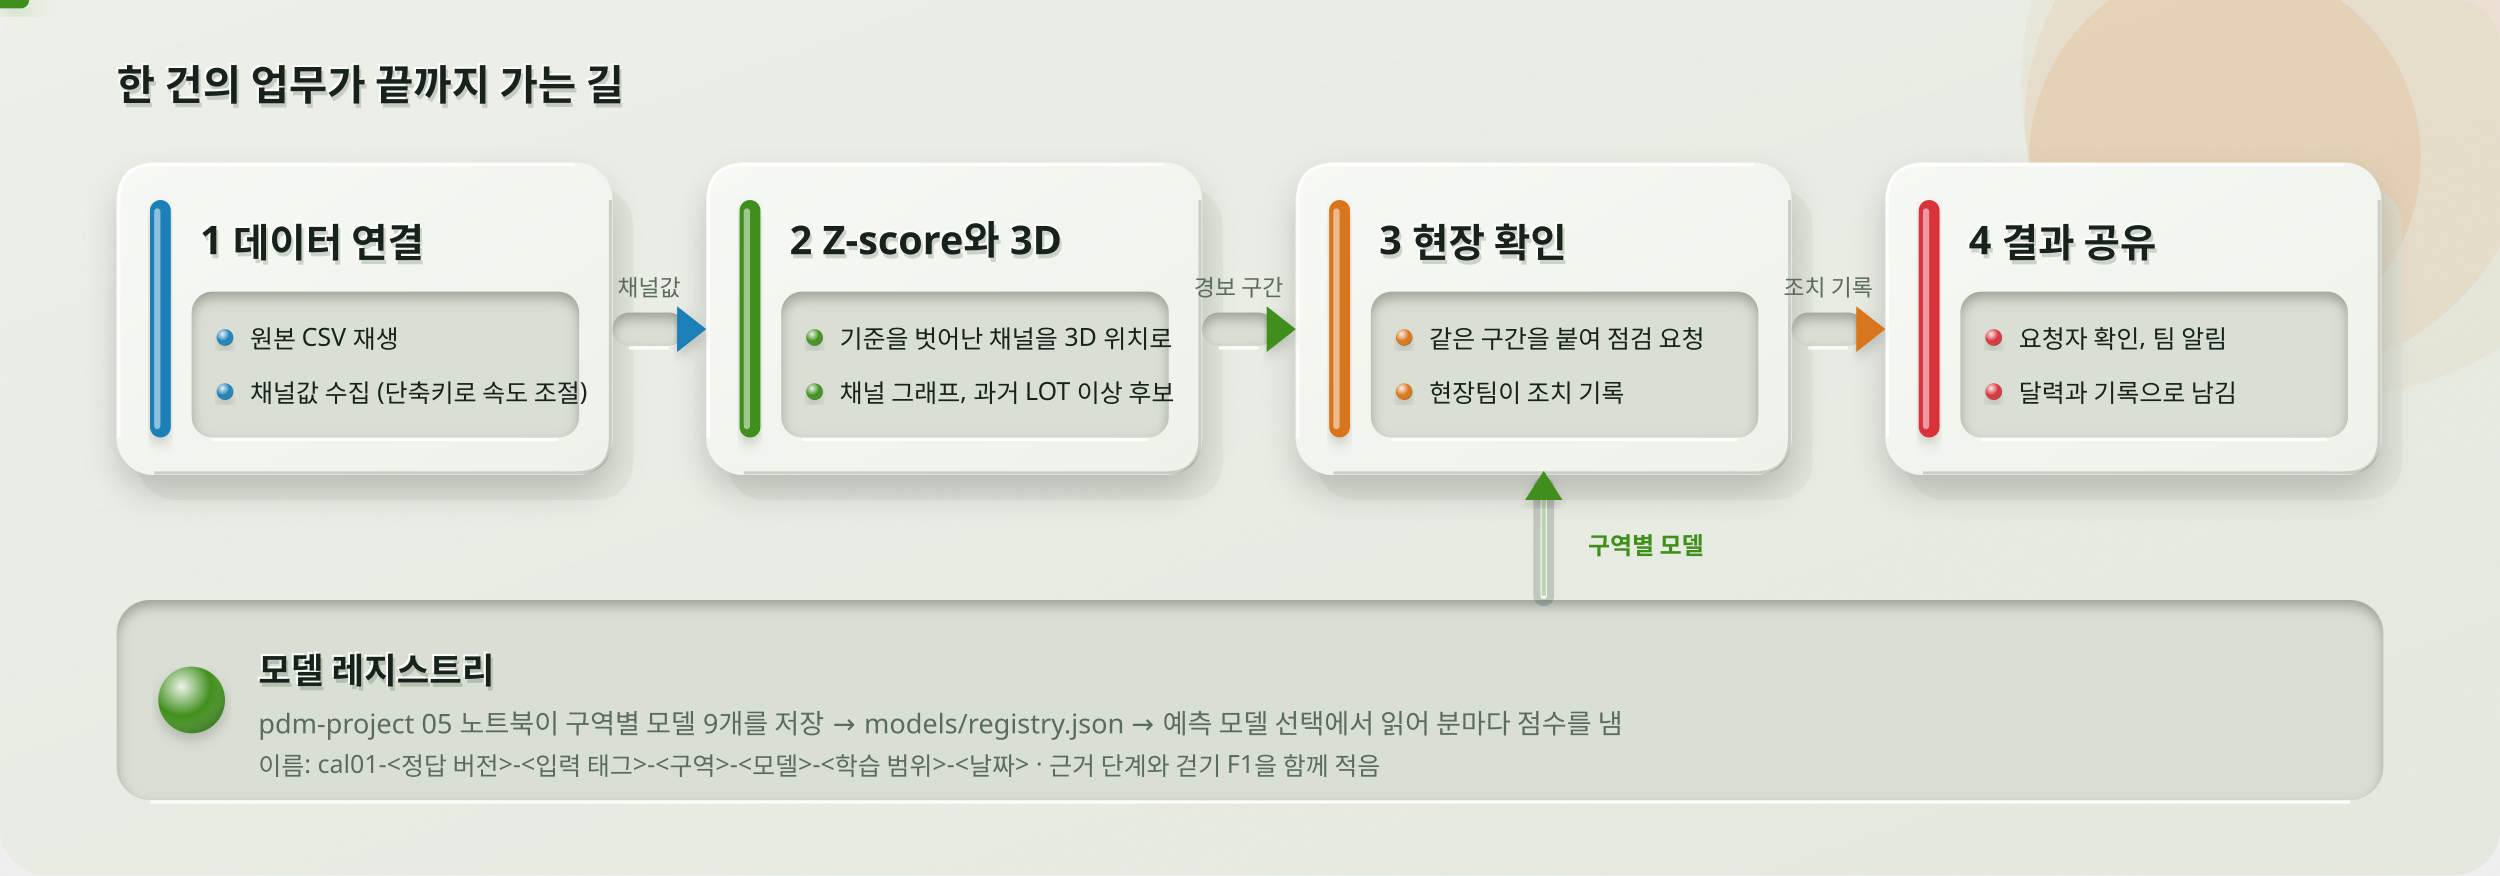
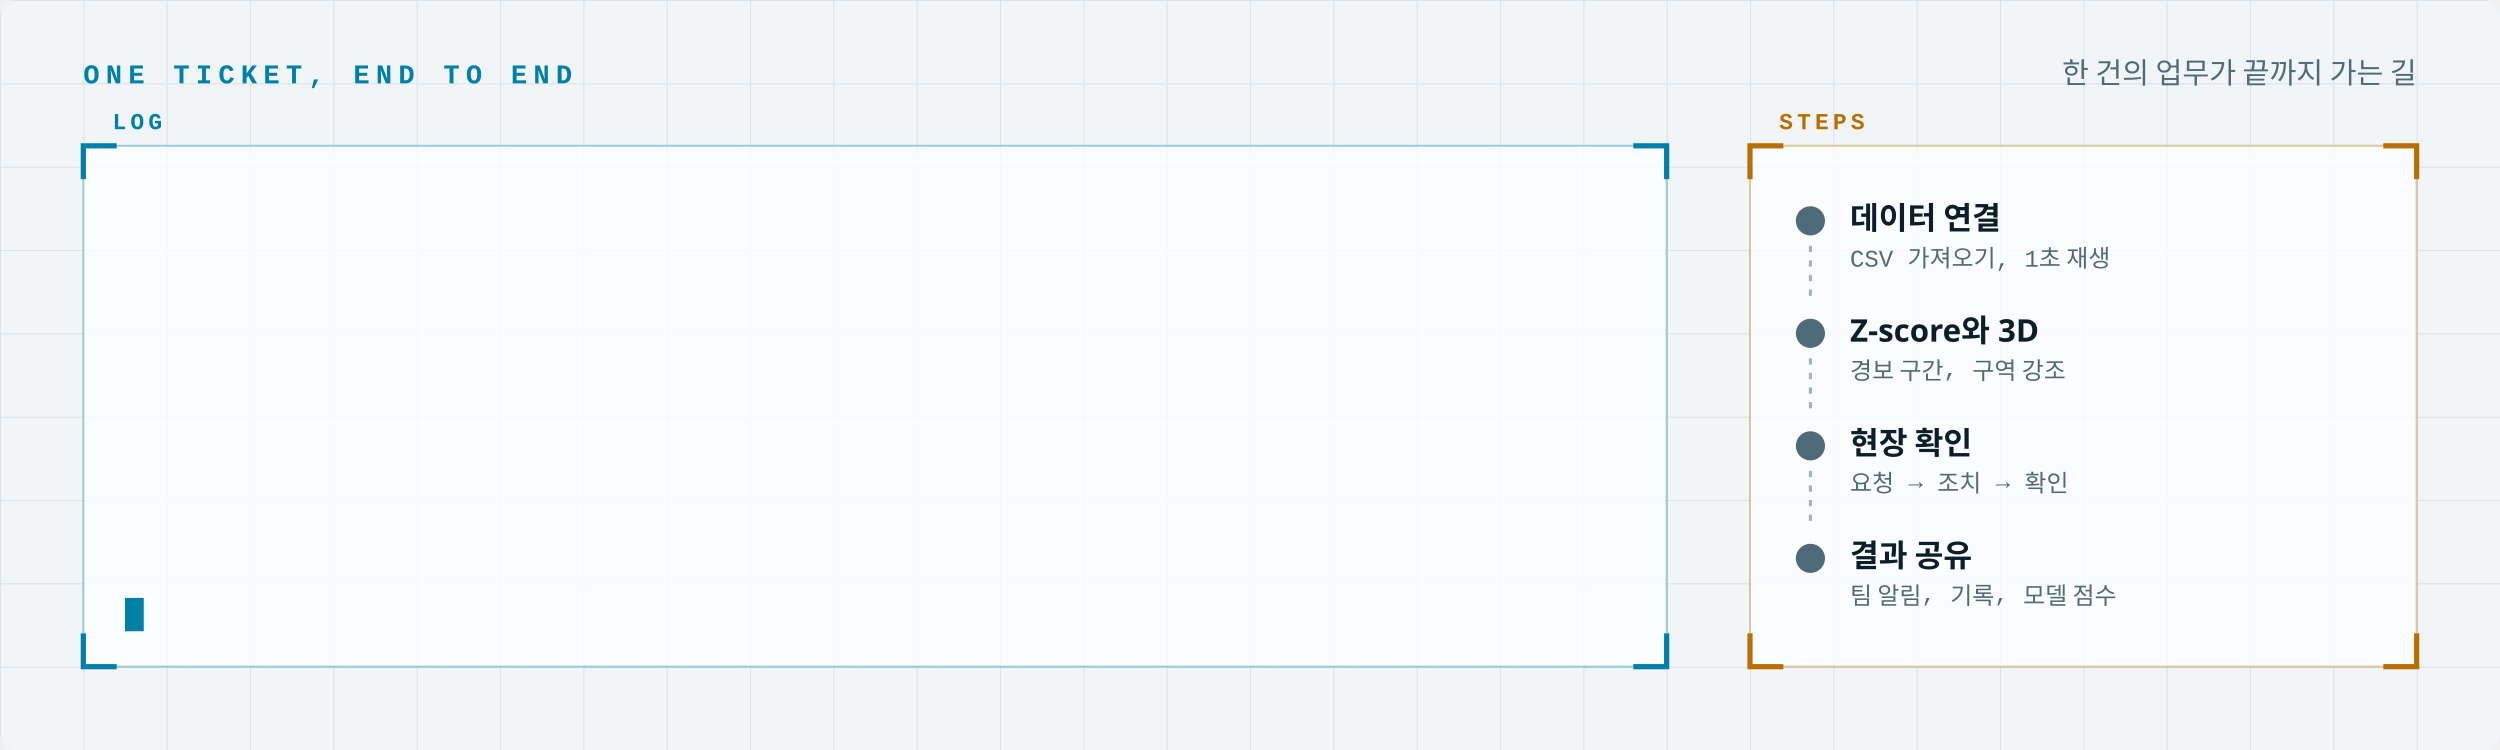
- <svg xmlns="http://www.w3.org/2000/svg" viewBox="0 0 1200 420" width="1200" height="420" font-family="Pretendard, 'Apple SD Gothic Neo', 'Malgun Gothic', 'Noto Sans KR', sans-serif">
+ <svg xmlns="http://www.w3.org/2000/svg" viewBox="0 0 1200 360" width="1200" height="360" font-family="Pretendard, 'Apple SD Gothic Neo', 'Malgun Gothic', 'Noto Sans KR', sans-serif">
  <defs>
-     <filter id="shadow" x="-10%" y="-10%" width="120%" height="140%">
-       <feDropShadow dx="0" dy="8" stdDeviation="8" flood-color="#000" flood-opacity="0.18" />
-     </filter>
-     <filter id="shadow-sm" x="-10%" y="-10%" width="120%" height="140%">
-       <feDropShadow dx="0" dy="3" stdDeviation="3" flood-color="#000" flood-opacity="0.18" />
-     </filter>
-     <filter id="inset" x="-10%" y="-10%" width="120%" height="130%">
-       <feOffset dx="0" dy="3" />
-       <feGaussianBlur stdDeviation="3" result="ob" />
-       <feComposite operator="out" in="SourceGraphic" in2="ob" result="inv" />
-       <feFlood flood-color="#000" flood-opacity="0.55" result="col" />
-       <feComposite operator="in" in="col" in2="inv" result="sh" />
-       <feComposite operator="over" in="sh" in2="SourceGraphic" />
-     </filter>
-     <filter id="glow" x="-50%" y="-50%" width="200%" height="200%">
-       <feGaussianBlur stdDeviation="6" result="b" />
+     <pattern id="grid" width="40" height="40" patternUnits="userSpaceOnUse">
+       <path d="M 40 0 L 0 0 0 40" fill="none" stroke="#0b4a66" stroke-opacity="0.10" stroke-width="1" />
+     </pattern>
+     <pattern id="scan" width="4" height="4" patternUnits="userSpaceOnUse">
+       <rect width="4" height="1.2" fill="#000" fill-opacity="0.0" />
+     </pattern>
+     <filter id="glow" x="-30%" y="-30%" width="160%" height="160%">
+       <feGaussianBlur stdDeviation="3" result="b" />
      <feMerge>
        <feMergeNode in="b" />
        <feMergeNode in="SourceGraphic" />
      </feMerge>
    </filter>
-     <filter id="grain">
-       <feTurbulence type="fractalNoise" baseFrequency="0.8" numOctaves="2" stitchTiles="stitch" />
-       <feColorMatrix values="0 0 0 0 0.5  0 0 0 0 0.5  0 0 0 0 0.5  0 0 0 0.6 0" />
+     <filter id="glow-lg" x="-30%" y="-30%" width="160%" height="160%">
+       <feGaussianBlur stdDeviation="8" result="b" />
+       <feMerge>
+         <feMergeNode in="b" />
+         <feMergeNode in="SourceGraphic" />
+       </feMerge>
    </filter>
-     <linearGradient id="plate" x1="0" y1="0" x2="1" y2="1">
-       <stop offset="0" stop-color="#f7f9f4" />
-       <stop offset="1" stop-color="#eef2ea" />
-     </linearGradient>
-     <linearGradient id="bg" x1="0" y1="0" x2="1" y2="1">
-       <stop offset="0" stop-color="#eef1ea" />
-       <stop offset="1" stop-color="#e4e9df" />
-     </linearGradient>
-     <radialGradient id="coin" cx="0.35" cy="0.3" r="0.8">
-       <stop offset="0" stop-color="#ffffff" stop-opacity="0.9" />
-       <stop offset="0.55" stop-color="#ffffff" stop-opacity="0" />
-       <stop offset="1" stop-color="#1a2a1e" stop-opacity="0.35" />
-     </radialGradient>
  </defs>
-   <rect width="1200" height="420" rx="22" fill="url(#bg)" />
-   <rect width="1200" height="420" rx="22" filter="url(#grain)" opacity="0.06" />
-   <circle cx="1120" cy="40" r="150" fill="#d9741a" opacity="0.05" />
-   <circle cx="1094" cy="58" r="122" fill="#d9741a" opacity="0.08" />
-   <circle cx="1068" cy="76" r="94" fill="#d9741a" opacity="0.12" />
-   <text x="57" y="50" font-size="20" fill="#1a2a1e" font-weight="bold" text-anchor="start" opacity="0.18">한 건의 업무가 끝까지 가는 길</text>
-   <text x="55" y="47" font-size="20" fill="#ffffff" font-weight="bold" text-anchor="start" opacity="0.9">한 건의 업무가 끝까지 가는 길</text>
-   <text x="56" y="48" font-size="20" fill="#17221b" font-weight="bold" text-anchor="start">한 건의 업무가 끝까지 가는 길</text>
-   <rect x="66" y="90" width="238" height="150" rx="18" fill="#d9dfd4" opacity="0.55" />
-   <rect x="56" y="78" width="238" height="150" rx="18" fill="url(#plate)" filter="url(#shadow)" />
-   <path d="M 57 210 L 57 96 Q 57 79 74 79 L 276 79" fill="none" stroke="#ffffff" stroke-opacity="0.9" stroke-width="1.5" />
-   <path d="M 74 227 L 276 227 Q 293 227 293 210 L 293 96" fill="none" stroke="#1a2a1e" stroke-opacity="0.18" stroke-width="1.5" />
-   <rect x="72" y="96" width="10" height="114" rx="5" fill="#1f7fb8" filter="url(#shadow-sm)" />
-   <rect x="74" y="100" width="3" height="106" rx="1.5" fill="#ffffff" opacity="0.5" />
-   <text x="97" y="124" font-size="19" fill="#1a2a1e" font-weight="bold" text-anchor="start" opacity="0.18">1 데이터 연결</text>
-   <text x="95" y="121" font-size="19" fill="#ffffff" font-weight="bold" text-anchor="start" opacity="0.9">1 데이터 연결</text>
-   <text x="96" y="122" font-size="19" fill="#17221b" font-weight="bold" text-anchor="start">1 데이터 연결</text>
-   <rect x="92" y="140" width="186" height="70" rx="10" fill="#d9dfd4" filter="url(#inset)" />
-   <path d="M 102 211 L 268 211" stroke="#ffffff" stroke-opacity="0.9" stroke-width="1.5" />
-   <circle cx="108" cy="162" r="4" fill="#1f7fb8" filter="url(#shadow-sm)" />
-   <circle cx="108" cy="162" r="4" fill="url(#coin)" />
-   <text x="120" y="167" font-size="12" fill="#17221b" font-weight="normal" text-anchor="start">원본 CSV 재생</text>
-   <circle cx="108" cy="188" r="4" fill="#1f7fb8" filter="url(#shadow-sm)" />
-   <circle cx="108" cy="188" r="4" fill="url(#coin)" />
-   <text x="120" y="193" font-size="12" fill="#17221b" font-weight="normal" text-anchor="start">채널값 수집 (단축키로 속도 조절)</text>
-   <rect x="349" y="90" width="238" height="150" rx="18" fill="#d9dfd4" opacity="0.55" />
-   <rect x="339" y="78" width="238" height="150" rx="18" fill="url(#plate)" filter="url(#shadow)" />
-   <path d="M 340 210 L 340 96 Q 340 79 357 79 L 559 79" fill="none" stroke="#ffffff" stroke-opacity="0.9" stroke-width="1.5" />
-   <path d="M 357 227 L 559 227 Q 576 227 576 210 L 576 96" fill="none" stroke="#1a2a1e" stroke-opacity="0.18" stroke-width="1.5" />
-   <rect x="355" y="96" width="10" height="114" rx="5" fill="#3f8f1a" filter="url(#shadow-sm)" />
-   <rect x="357" y="100" width="3" height="106" rx="1.5" fill="#ffffff" opacity="0.5" />
-   <text x="380" y="124" font-size="19" fill="#1a2a1e" font-weight="bold" text-anchor="start" opacity="0.18">2 Z-score와 3D</text>
-   <text x="378" y="121" font-size="19" fill="#ffffff" font-weight="bold" text-anchor="start" opacity="0.9">2 Z-score와 3D</text>
-   <text x="379" y="122" font-size="19" fill="#17221b" font-weight="bold" text-anchor="start">2 Z-score와 3D</text>
-   <rect x="375" y="140" width="186" height="70" rx="10" fill="#d9dfd4" filter="url(#inset)" />
-   <path d="M 385 211 L 551 211" stroke="#ffffff" stroke-opacity="0.9" stroke-width="1.5" />
-   <circle cx="391" cy="162" r="4" fill="#3f8f1a" filter="url(#shadow-sm)" />
-   <circle cx="391" cy="162" r="4" fill="url(#coin)" />
-   <text x="403" y="167" font-size="12" fill="#17221b" font-weight="normal" text-anchor="start">기준을 벗어난 채널을 3D 위치로</text>
-   <circle cx="391" cy="188" r="4" fill="#3f8f1a" filter="url(#shadow-sm)" />
-   <circle cx="391" cy="188" r="4" fill="url(#coin)" />
-   <text x="403" y="193" font-size="12" fill="#17221b" font-weight="normal" text-anchor="start">채널 그래프, 과거 LOT 이상 후보</text>
-   <rect x="632" y="90" width="238" height="150" rx="18" fill="#d9dfd4" opacity="0.55" />
-   <rect x="622" y="78" width="238" height="150" rx="18" fill="url(#plate)" filter="url(#shadow)" />
-   <path d="M 623 210 L 623 96 Q 623 79 640 79 L 842 79" fill="none" stroke="#ffffff" stroke-opacity="0.9" stroke-width="1.5" />
-   <path d="M 640 227 L 842 227 Q 859 227 859 210 L 859 96" fill="none" stroke="#1a2a1e" stroke-opacity="0.18" stroke-width="1.5" />
-   <rect x="638" y="96" width="10" height="114" rx="5" fill="#d9741a" filter="url(#shadow-sm)" />
-   <rect x="640" y="100" width="3" height="106" rx="1.5" fill="#ffffff" opacity="0.5" />
-   <text x="663" y="124" font-size="19" fill="#1a2a1e" font-weight="bold" text-anchor="start" opacity="0.18">3 현장 확인</text>
-   <text x="661" y="121" font-size="19" fill="#ffffff" font-weight="bold" text-anchor="start" opacity="0.9">3 현장 확인</text>
-   <text x="662" y="122" font-size="19" fill="#17221b" font-weight="bold" text-anchor="start">3 현장 확인</text>
-   <rect x="658" y="140" width="186" height="70" rx="10" fill="#d9dfd4" filter="url(#inset)" />
-   <path d="M 668 211 L 834 211" stroke="#ffffff" stroke-opacity="0.9" stroke-width="1.5" />
-   <circle cx="674" cy="162" r="4" fill="#d9741a" filter="url(#shadow-sm)" />
-   <circle cx="674" cy="162" r="4" fill="url(#coin)" />
-   <text x="686" y="167" font-size="12" fill="#17221b" font-weight="normal" text-anchor="start">같은 구간을 붙여 점검 요청</text>
-   <circle cx="674" cy="188" r="4" fill="#d9741a" filter="url(#shadow-sm)" />
-   <circle cx="674" cy="188" r="4" fill="url(#coin)" />
-   <text x="686" y="193" font-size="12" fill="#17221b" font-weight="normal" text-anchor="start">현장팀이 조치 기록</text>
-   <rect x="915" y="90" width="238" height="150" rx="18" fill="#d9dfd4" opacity="0.55" />
-   <rect x="905" y="78" width="238" height="150" rx="18" fill="url(#plate)" filter="url(#shadow)" />
-   <path d="M 906 210 L 906 96 Q 906 79 923 79 L 1125 79" fill="none" stroke="#ffffff" stroke-opacity="0.9" stroke-width="1.5" />
-   <path d="M 923 227 L 1125 227 Q 1142 227 1142 210 L 1142 96" fill="none" stroke="#1a2a1e" stroke-opacity="0.18" stroke-width="1.5" />
-   <rect x="921" y="96" width="10" height="114" rx="5" fill="#d8323a" filter="url(#shadow-sm)" />
-   <rect x="923" y="100" width="3" height="106" rx="1.5" fill="#ffffff" opacity="0.5" />
-   <text x="946" y="124" font-size="19" fill="#1a2a1e" font-weight="bold" text-anchor="start" opacity="0.18">4 결과 공유</text>
-   <text x="944" y="121" font-size="19" fill="#ffffff" font-weight="bold" text-anchor="start" opacity="0.9">4 결과 공유</text>
-   <text x="945" y="122" font-size="19" fill="#17221b" font-weight="bold" text-anchor="start">4 결과 공유</text>
-   <rect x="941" y="140" width="186" height="70" rx="10" fill="#d9dfd4" filter="url(#inset)" />
-   <path d="M 951 211 L 1117 211" stroke="#ffffff" stroke-opacity="0.9" stroke-width="1.5" />
-   <circle cx="957" cy="162" r="4" fill="#d8323a" filter="url(#shadow-sm)" />
-   <circle cx="957" cy="162" r="4" fill="url(#coin)" />
-   <text x="969" y="167" font-size="12" fill="#17221b" font-weight="normal" text-anchor="start">요청자 확인, 팀 알림</text>
-   <circle cx="957" cy="188" r="4" fill="#d8323a" filter="url(#shadow-sm)" />
-   <circle cx="957" cy="188" r="4" fill="url(#coin)" />
-   <text x="969" y="193" font-size="12" fill="#17221b" font-weight="normal" text-anchor="start">달력과 기록으로 남김</text>
-   <rect x="294" y="150" width="35" height="16" rx="8" fill="#d9dfd4" filter="url(#inset)" />
-   <path d="M 302 167 L 321 167" stroke="#ffffff" stroke-opacity="0.9" stroke-width="1.5" />
-   <polygon points="325,147 339,158 325,169" fill="#1f7fb8" filter="url(#shadow-sm)" />
-   <rect x="296" y="154" width="22" height="8" rx="4" fill="#1f7fb8" filter="url(#glow)" opacity="0">
-     <animate attributeName="x" from="296" to="303" dur="1.6s" begin="0s" repeatCount="indefinite" />
-     <animate attributeName="opacity" values="0;1;1;0" keyTimes="0;0.15;0.85;1" dur="1.6s" begin="0s" repeatCount="indefinite" />
+   <rect width="1200" height="360" rx="8" fill="#f1f5f8" />
+   <rect width="1200" height="360" rx="8" fill="url(#grid)" />
+   <text x="40" y="40" font-size="13" fill="#007fa8" font-weight="bold" text-anchor="start" font-family="'JetBrains Mono', Consolas, 'Cascadia Mono', 'Courier New', monospace" letter-spacing="3">ONE TICKET, END TO END</text>
+   <text x="1160" y="40" font-size="14" fill="#4f6b7a" font-weight="normal" text-anchor="end">한 건의 업무가 끝까지 가는 길</text>
+   <rect x="40" y="70" width="760" height="250" fill="#ffffff" fill-opacity="0.75" stroke="#007fa8" stroke-opacity="0.35" stroke-width="1" />
+   <polyline points="40,86 40,70 56,70" fill="none" stroke="#007fa8" stroke-width="2.5" />
+   <polyline points="800,86 800,70 784,70" fill="none" stroke="#007fa8" stroke-width="2.5" />
+   <polyline points="40,304 40,320 56,320" fill="none" stroke="#007fa8" stroke-width="2.5" />
+   <polyline points="800,304 800,320 784,320" fill="none" stroke="#007fa8" stroke-width="2.5" />
+   <text x="54" y="62" font-size="11" fill="#007fa8" font-weight="bold" text-anchor="start" font-family="'JetBrains Mono', Consolas, 'Cascadia Mono', 'Courier New', monospace" letter-spacing="2">LOG</text>
+   <g opacity="0">
+     <animate attributeName="opacity" values="0;0;1;1;0" keyTimes="0;0.080;0.090;0.95;1" dur="12s" repeatCount="indefinite" />
+     <text x="60" y="108" font-size="13" fill="#4f6b7a" font-weight="normal" text-anchor="start" font-family="'JetBrains Mono', Consolas, 'Cascadia Mono', 'Courier New', monospace">&gt; import </text>
+     <text x="158" y="108" font-size="13" fill="#0b1f2a" font-weight="normal" text-anchor="start" font-family="'JetBrains Mono', Consolas, 'Cascadia Mono', 'Courier New', monospace">cal01_base_v1.csv  345,390 rows  1 s</text>
+     <text x="780" y="108" font-size="13" fill="#0f8a4c" font-weight="bold" text-anchor="end" font-family="'JetBrains Mono', Consolas, 'Cascadia Mono', 'Courier New', monospace">[OK]</text>
+   </g>
+   <g opacity="0">
+     <animate attributeName="opacity" values="0;0;1;1;0" keyTimes="0;0.210;0.220;0.95;1" dur="12s" repeatCount="indefinite" />
+     <text x="60" y="140" font-size="13" fill="#4f6b7a" font-weight="normal" text-anchor="start" font-family="'JetBrains Mono', Consolas, 'Cascadia Mono', 'Courier New', monospace">&gt; zscore </text>
+     <text x="158" y="140" font-size="13" fill="#0b1f2a" font-weight="normal" text-anchor="start" font-family="'JetBrains Mono', Consolas, 'Cascadia Mono', 'Courier New', monospace">CP-Z4  +3σ  02:28 ~ 02:42  14 min</text>
+     <text x="780" y="140" font-size="13" fill="#c92040" font-weight="bold" text-anchor="end" font-family="'JetBrains Mono', Consolas, 'Cascadia Mono', 'Courier New', monospace">[ALERT]</text>
+   </g>
+   <g opacity="0">
+     <animate attributeName="opacity" values="0;0;1;1;0" keyTimes="0;0.340;0.350;0.95;1" dur="12s" repeatCount="indefinite" />
+     <text x="60" y="172" font-size="13" fill="#4f6b7a" font-weight="normal" text-anchor="start" font-family="'JetBrains Mono', Consolas, 'Cascadia Mono', 'Courier New', monospace">&gt; 3d     </text>
+     <text x="158" y="172" font-size="13" fill="#0b1f2a" font-weight="normal" text-anchor="start" font-family="'JetBrains Mono', Consolas, 'Cascadia Mono', 'Courier New', monospace">Z4 zone highlighted  ·  channel graph opened</text>
+     <text x="780" y="172" font-size="13" fill="#007fa8" font-weight="bold" text-anchor="end" font-family="'JetBrains Mono', Consolas, 'Cascadia Mono', 'Courier New', monospace">[VIEW]</text>
+   </g>
+   <g opacity="0">
+     <animate attributeName="opacity" values="0;0;1;1;0" keyTimes="0;0.470;0.480;0.95;1" dur="12s" repeatCount="indefinite" />
+     <text x="60" y="204" font-size="13" fill="#4f6b7a" font-weight="normal" text-anchor="start" font-family="'JetBrains Mono', Consolas, 'Cascadia Mono', 'Courier New', monospace">&gt; request</text>
+     <text x="158" y="204" font-size="13" fill="#0b1f2a" font-weight="normal" text-anchor="start" font-family="'JetBrains Mono', Consolas, 'Cascadia Mono', 'Courier New', monospace">현장 확인 요청  Z4 CP 02:28 ~ 02:42  → 현장팀</text>
+     <text x="780" y="204" font-size="13" fill="#b86f00" font-weight="bold" text-anchor="end" font-family="'JetBrains Mono', Consolas, 'Cascadia Mono', 'Courier New', monospace">[SENT]</text>
+   </g>
+   <g opacity="0">
+     <animate attributeName="opacity" values="0;0;1;1;0" keyTimes="0;0.600;0.610;0.95;1" dur="12s" repeatCount="indefinite" />
+     <text x="60" y="236" font-size="13" fill="#4f6b7a" font-weight="normal" text-anchor="start" font-family="'JetBrains Mono', Consolas, 'Cascadia Mono', 'Courier New', monospace">&gt; action </text>
+     <text x="158" y="236" font-size="13" fill="#0b1f2a" font-weight="normal" text-anchor="start" font-family="'JetBrains Mono', Consolas, 'Cascadia Mono', 'Courier New', monospace">현장 조치 기록  ·  확인 완료  ·  팀 알림</text>
+     <text x="780" y="236" font-size="13" fill="#0f8a4c" font-weight="bold" text-anchor="end" font-family="'JetBrains Mono', Consolas, 'Cascadia Mono', 'Courier New', monospace">[DONE]</text>
+   </g>
+   <g opacity="0">
+     <animate attributeName="opacity" values="0;0;1;1;0" keyTimes="0;0.730;0.740;0.95;1" dur="12s" repeatCount="indefinite" />
+     <text x="60" y="268" font-size="13" fill="#4f6b7a" font-weight="normal" text-anchor="start" font-family="'JetBrains Mono', Consolas, 'Cascadia Mono', 'Courier New', monospace">&gt; model  </text>
+     <text x="158" y="268" font-size="13" fill="#0b1f2a" font-weight="normal" text-anchor="start" font-family="'JetBrains Mono', Consolas, 'Cascadia Mono', 'Courier New', monospace">registry  Z4 RandomForest v6  F1 0.59  → 예측 점수</text>
+     <text x="780" y="268" font-size="13" fill="#007fa8" font-weight="bold" text-anchor="end" font-family="'JetBrains Mono', Consolas, 'Cascadia Mono', 'Courier New', monospace">[LOADED]</text>
+   </g>
+   <g>
+     <animate attributeName="opacity" values="0;0;1;1" keyTimes="0;0.9;0.91;1" dur="12s" repeatCount="indefinite" />
+     <rect x="60" y="287" width="9" height="16" fill="#007fa8">
+       <animate attributeName="opacity" values="1;1;0;0" keyTimes="0;0.5;0.5;1" dur="1s" repeatCount="indefinite" />
+     </rect>
+   </g>
+   <rect x="840" y="70" width="320" height="250" fill="#ffffff" fill-opacity="0.75" stroke="#b86f00" stroke-opacity="0.35" stroke-width="1" />
+   <polyline points="840,86 840,70 856,70" fill="none" stroke="#b86f00" stroke-width="2.5" />
+   <polyline points="1160,86 1160,70 1144,70" fill="none" stroke="#b86f00" stroke-width="2.5" />
+   <polyline points="840,304 840,320 856,320" fill="none" stroke="#b86f00" stroke-width="2.5" />
+   <polyline points="1160,304 1160,320 1144,320" fill="none" stroke="#b86f00" stroke-width="2.5" />
+   <text x="854" y="62" font-size="11" fill="#b86f00" font-weight="bold" text-anchor="start" font-family="'JetBrains Mono', Consolas, 'Cascadia Mono', 'Courier New', monospace" letter-spacing="2">STEPS</text>
+   <rect x="862" y="99" width="14" height="14" rx="7" fill="#4f6b7a">
+     <animate attributeName="fill" values="#4f6b7a;#4f6b7a;#0f8a4c;#0f8a4c" keyTimes="0;0.080;0.090;1" dur="12s" repeatCount="indefinite" />
  </rect>
-   <rect x="296" y="154" width="22" height="8" rx="4" fill="#1f7fb8" filter="url(#glow)" opacity="0">
-     <animate attributeName="x" from="296" to="303" dur="1.6s" begin="0.8s" repeatCount="indefinite" />
-     <animate attributeName="opacity" values="0;1;1;0" keyTimes="0;0.15;0.85;1" dur="1.6s" begin="0.8s" repeatCount="indefinite" />
+   <text x="888" y="110" font-size="15" fill="#0b1f2a" font-weight="bold" text-anchor="start">데이터 연결</text>
+   <text x="888" y="128" font-size="11.5" fill="#4f6b7a" font-weight="normal" text-anchor="start" font-family="'JetBrains Mono', Consolas, 'Cascadia Mono', 'Courier New', monospace">CSV 가져오기, 1초 재생</text>
+   <line x1="869" y1="118" x2="869" y2="142" stroke="#4f6b7a" stroke-opacity="0.5" stroke-width="1.5" stroke-dasharray="3 4" />
+   <rect x="862" y="153" width="14" height="14" rx="7" fill="#4f6b7a">
+     <animate attributeName="fill" values="#4f6b7a;#4f6b7a;#0f8a4c;#0f8a4c" keyTimes="0;0.210;0.220;1" dur="12s" repeatCount="indefinite" />
  </rect>
-   <text x="311.5" y="142" font-size="11" fill="#5b6b5d" font-weight="normal" text-anchor="middle">채널값</text>
-   <rect x="577" y="150" width="35" height="16" rx="8" fill="#d9dfd4" filter="url(#inset)" />
-   <path d="M 585 167 L 604 167" stroke="#ffffff" stroke-opacity="0.9" stroke-width="1.5" />
-   <polygon points="608,147 622,158 608,169" fill="#3f8f1a" filter="url(#shadow-sm)" />
-   <rect x="579" y="154" width="22" height="8" rx="4" fill="#3f8f1a" filter="url(#glow)" opacity="0">
-     <animate attributeName="x" from="579" to="586" dur="1.6s" begin="0s" repeatCount="indefinite" />
-     <animate attributeName="opacity" values="0;1;1;0" keyTimes="0;0.15;0.85;1" dur="1.6s" begin="0s" repeatCount="indefinite" />
+   <text x="888" y="164" font-size="15" fill="#0b1f2a" font-weight="bold" text-anchor="start">Z-score와 3D</text>
+   <text x="888" y="182" font-size="11.5" fill="#4f6b7a" font-weight="normal" text-anchor="start" font-family="'JetBrains Mono', Consolas, 'Cascadia Mono', 'Courier New', monospace">경보 구간, 구역 강조</text>
+   <line x1="869" y1="172" x2="869" y2="196" stroke="#4f6b7a" stroke-opacity="0.5" stroke-width="1.5" stroke-dasharray="3 4" />
+   <rect x="862" y="207" width="14" height="14" rx="7" fill="#4f6b7a">
+     <animate attributeName="fill" values="#4f6b7a;#4f6b7a;#0f8a4c;#0f8a4c" keyTimes="0;0.470;0.480;1" dur="12s" repeatCount="indefinite" />
  </rect>
-   <rect x="579" y="154" width="22" height="8" rx="4" fill="#3f8f1a" filter="url(#glow)" opacity="0">
-     <animate attributeName="x" from="579" to="586" dur="1.6s" begin="0.8s" repeatCount="indefinite" />
-     <animate attributeName="opacity" values="0;1;1;0" keyTimes="0;0.15;0.85;1" dur="1.6s" begin="0.8s" repeatCount="indefinite" />
+   <text x="888" y="218" font-size="15" fill="#0b1f2a" font-weight="bold" text-anchor="start">현장 확인</text>
+   <text x="888" y="236" font-size="11.5" fill="#4f6b7a" font-weight="normal" text-anchor="start" font-family="'JetBrains Mono', Consolas, 'Cascadia Mono', 'Courier New', monospace">요청 → 조치 → 확인</text>
+   <line x1="869" y1="226" x2="869" y2="250" stroke="#4f6b7a" stroke-opacity="0.5" stroke-width="1.5" stroke-dasharray="3 4" />
+   <rect x="862" y="261" width="14" height="14" rx="7" fill="#4f6b7a">
+     <animate attributeName="fill" values="#4f6b7a;#4f6b7a;#0f8a4c;#0f8a4c" keyTimes="0;0.730;0.740;1" dur="12s" repeatCount="indefinite" />
  </rect>
-   <text x="594.5" y="142" font-size="11" fill="#5b6b5d" font-weight="normal" text-anchor="middle">경보 구간</text>
-   <rect x="860" y="150" width="35" height="16" rx="8" fill="#d9dfd4" filter="url(#inset)" />
-   <path d="M 868 167 L 887 167" stroke="#ffffff" stroke-opacity="0.9" stroke-width="1.5" />
-   <polygon points="891,147 905,158 891,169" fill="#d9741a" filter="url(#shadow-sm)" />
-   <rect x="862" y="154" width="22" height="8" rx="4" fill="#d9741a" filter="url(#glow)" opacity="0">
-     <animate attributeName="x" from="862" to="869" dur="1.6s" begin="0s" repeatCount="indefinite" />
-     <animate attributeName="opacity" values="0;1;1;0" keyTimes="0;0.15;0.85;1" dur="1.6s" begin="0s" repeatCount="indefinite" />
-   </rect>
-   <rect x="862" y="154" width="22" height="8" rx="4" fill="#d9741a" filter="url(#glow)" opacity="0">
-     <animate attributeName="x" from="862" to="869" dur="1.6s" begin="0.8s" repeatCount="indefinite" />
-     <animate attributeName="opacity" values="0;1;1;0" keyTimes="0;0.15;0.85;1" dur="1.6s" begin="0.8s" repeatCount="indefinite" />
-   </rect>
-   <text x="877.5" y="142" font-size="11" fill="#5b6b5d" font-weight="normal" text-anchor="middle">조치 기록</text>
-   <rect x="56" y="288" width="1088" height="96" rx="16" fill="#d9dfd4" filter="url(#inset)" />
-   <path d="M 72 385 L 1128 385" stroke="#ffffff" stroke-opacity="0.9" stroke-width="1.5" />
-   <circle cx="92" cy="336" r="16" fill="#3f8f1a" filter="url(#shadow-sm)" />
-   <circle cx="92" cy="336" r="16" fill="url(#coin)" />
-   <text x="125" y="330" font-size="17" fill="#1a2a1e" font-weight="bold" text-anchor="start" opacity="0.18">모델 레지스트리</text>
-   <text x="123" y="327" font-size="17" fill="#ffffff" font-weight="bold" text-anchor="start" opacity="0.9">모델 레지스트리</text>
-   <text x="124" y="328" font-size="17" fill="#17221b" font-weight="bold" text-anchor="start">모델 레지스트리</text>
-   <text x="124" y="352" font-size="13" fill="#5b6b5d" font-weight="normal" text-anchor="start">pdm-project 05 노트북이 구역별 모델 9개를 저장 → models/registry.json → 예측 모델 선택에서 읽어 분마다 점수를 냄</text>
-   <text x="124" y="372" font-size="12" fill="#5b6b5d" font-weight="normal" text-anchor="start">이름: cal01-&lt;정답 버전&gt;-&lt;입력 태그&gt;-&lt;구역&gt;-&lt;모델&gt;-&lt;학습 범위&gt;-&lt;날짜&gt; · 근거 단계와 걷기 F1을 함께 적음</text>
-   <path d="M 741 286 L 741 234" fill="none" stroke="#1a2a1e" stroke-opacity="0.18" stroke-width="10" stroke-linecap="round" />
-   <path d="M 741 286 L 741 234" fill="none" stroke="#ffffff" stroke-opacity="0.9" stroke-width="3" stroke-linecap="round" />
-   <path d="M 741 286 L 741 234" fill="none" stroke="#3f8f1a" stroke-opacity="0.35" stroke-width="2" />
-   <rect x="-14" y="-4" width="28" height="8" rx="4" fill="#3f8f1a" filter="url(#glow)">
-     <animateMotion dur="1.8s" repeatCount="indefinite" rotate="auto" path="M 741 286 L 741 234" />
-   </rect>
-   <text x="790" y="266" font-size="11.5" fill="#3f8f1a" font-weight="bold" text-anchor="middle">구역별 모델</text>
-   <polygon points="732,240 750,240 741,226" fill="#3f8f1a" filter="url(#shadow-sm)" />
+   <text x="888" y="272" font-size="15" fill="#0b1f2a" font-weight="bold" text-anchor="start">결과 공유</text>
+   <text x="888" y="290" font-size="11.5" fill="#4f6b7a" font-weight="normal" text-anchor="start" font-family="'JetBrains Mono', Consolas, 'Cascadia Mono', 'Courier New', monospace">팀 알림, 기록, 모델 점수</text>
+   <rect width="1200" height="360" rx="8" fill="url(#scan)" pointer-events="none" />
</svg>
